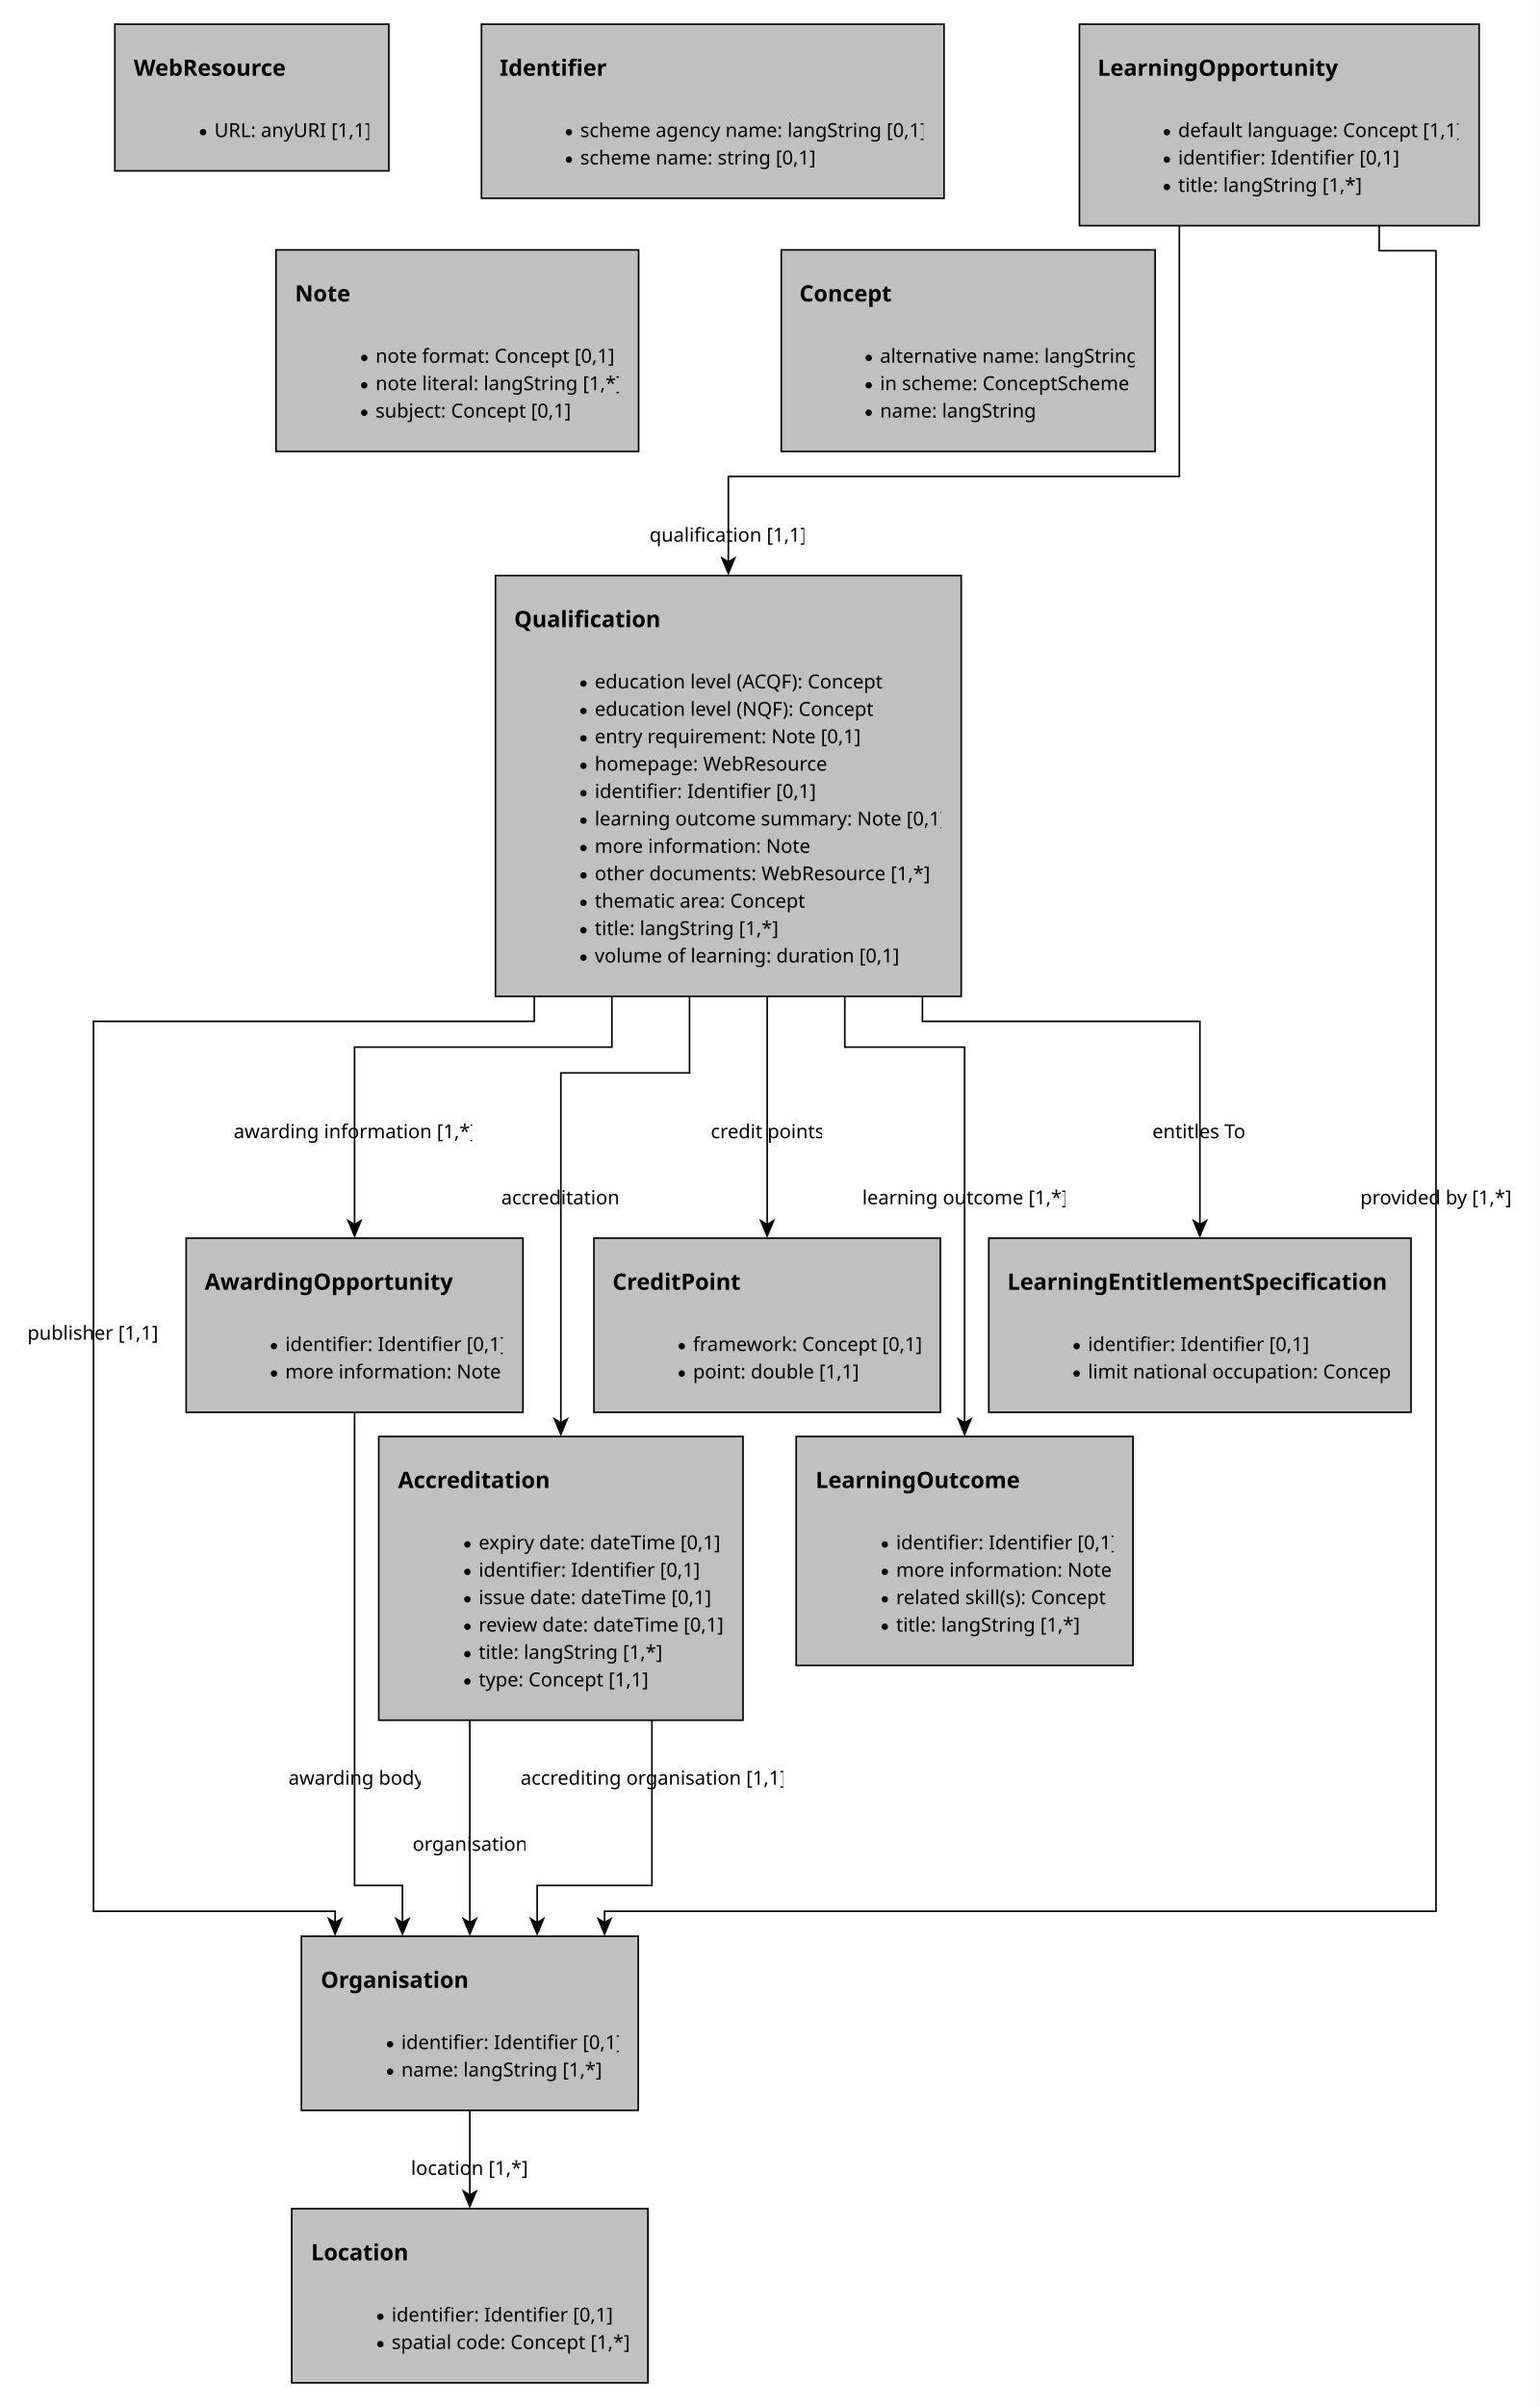
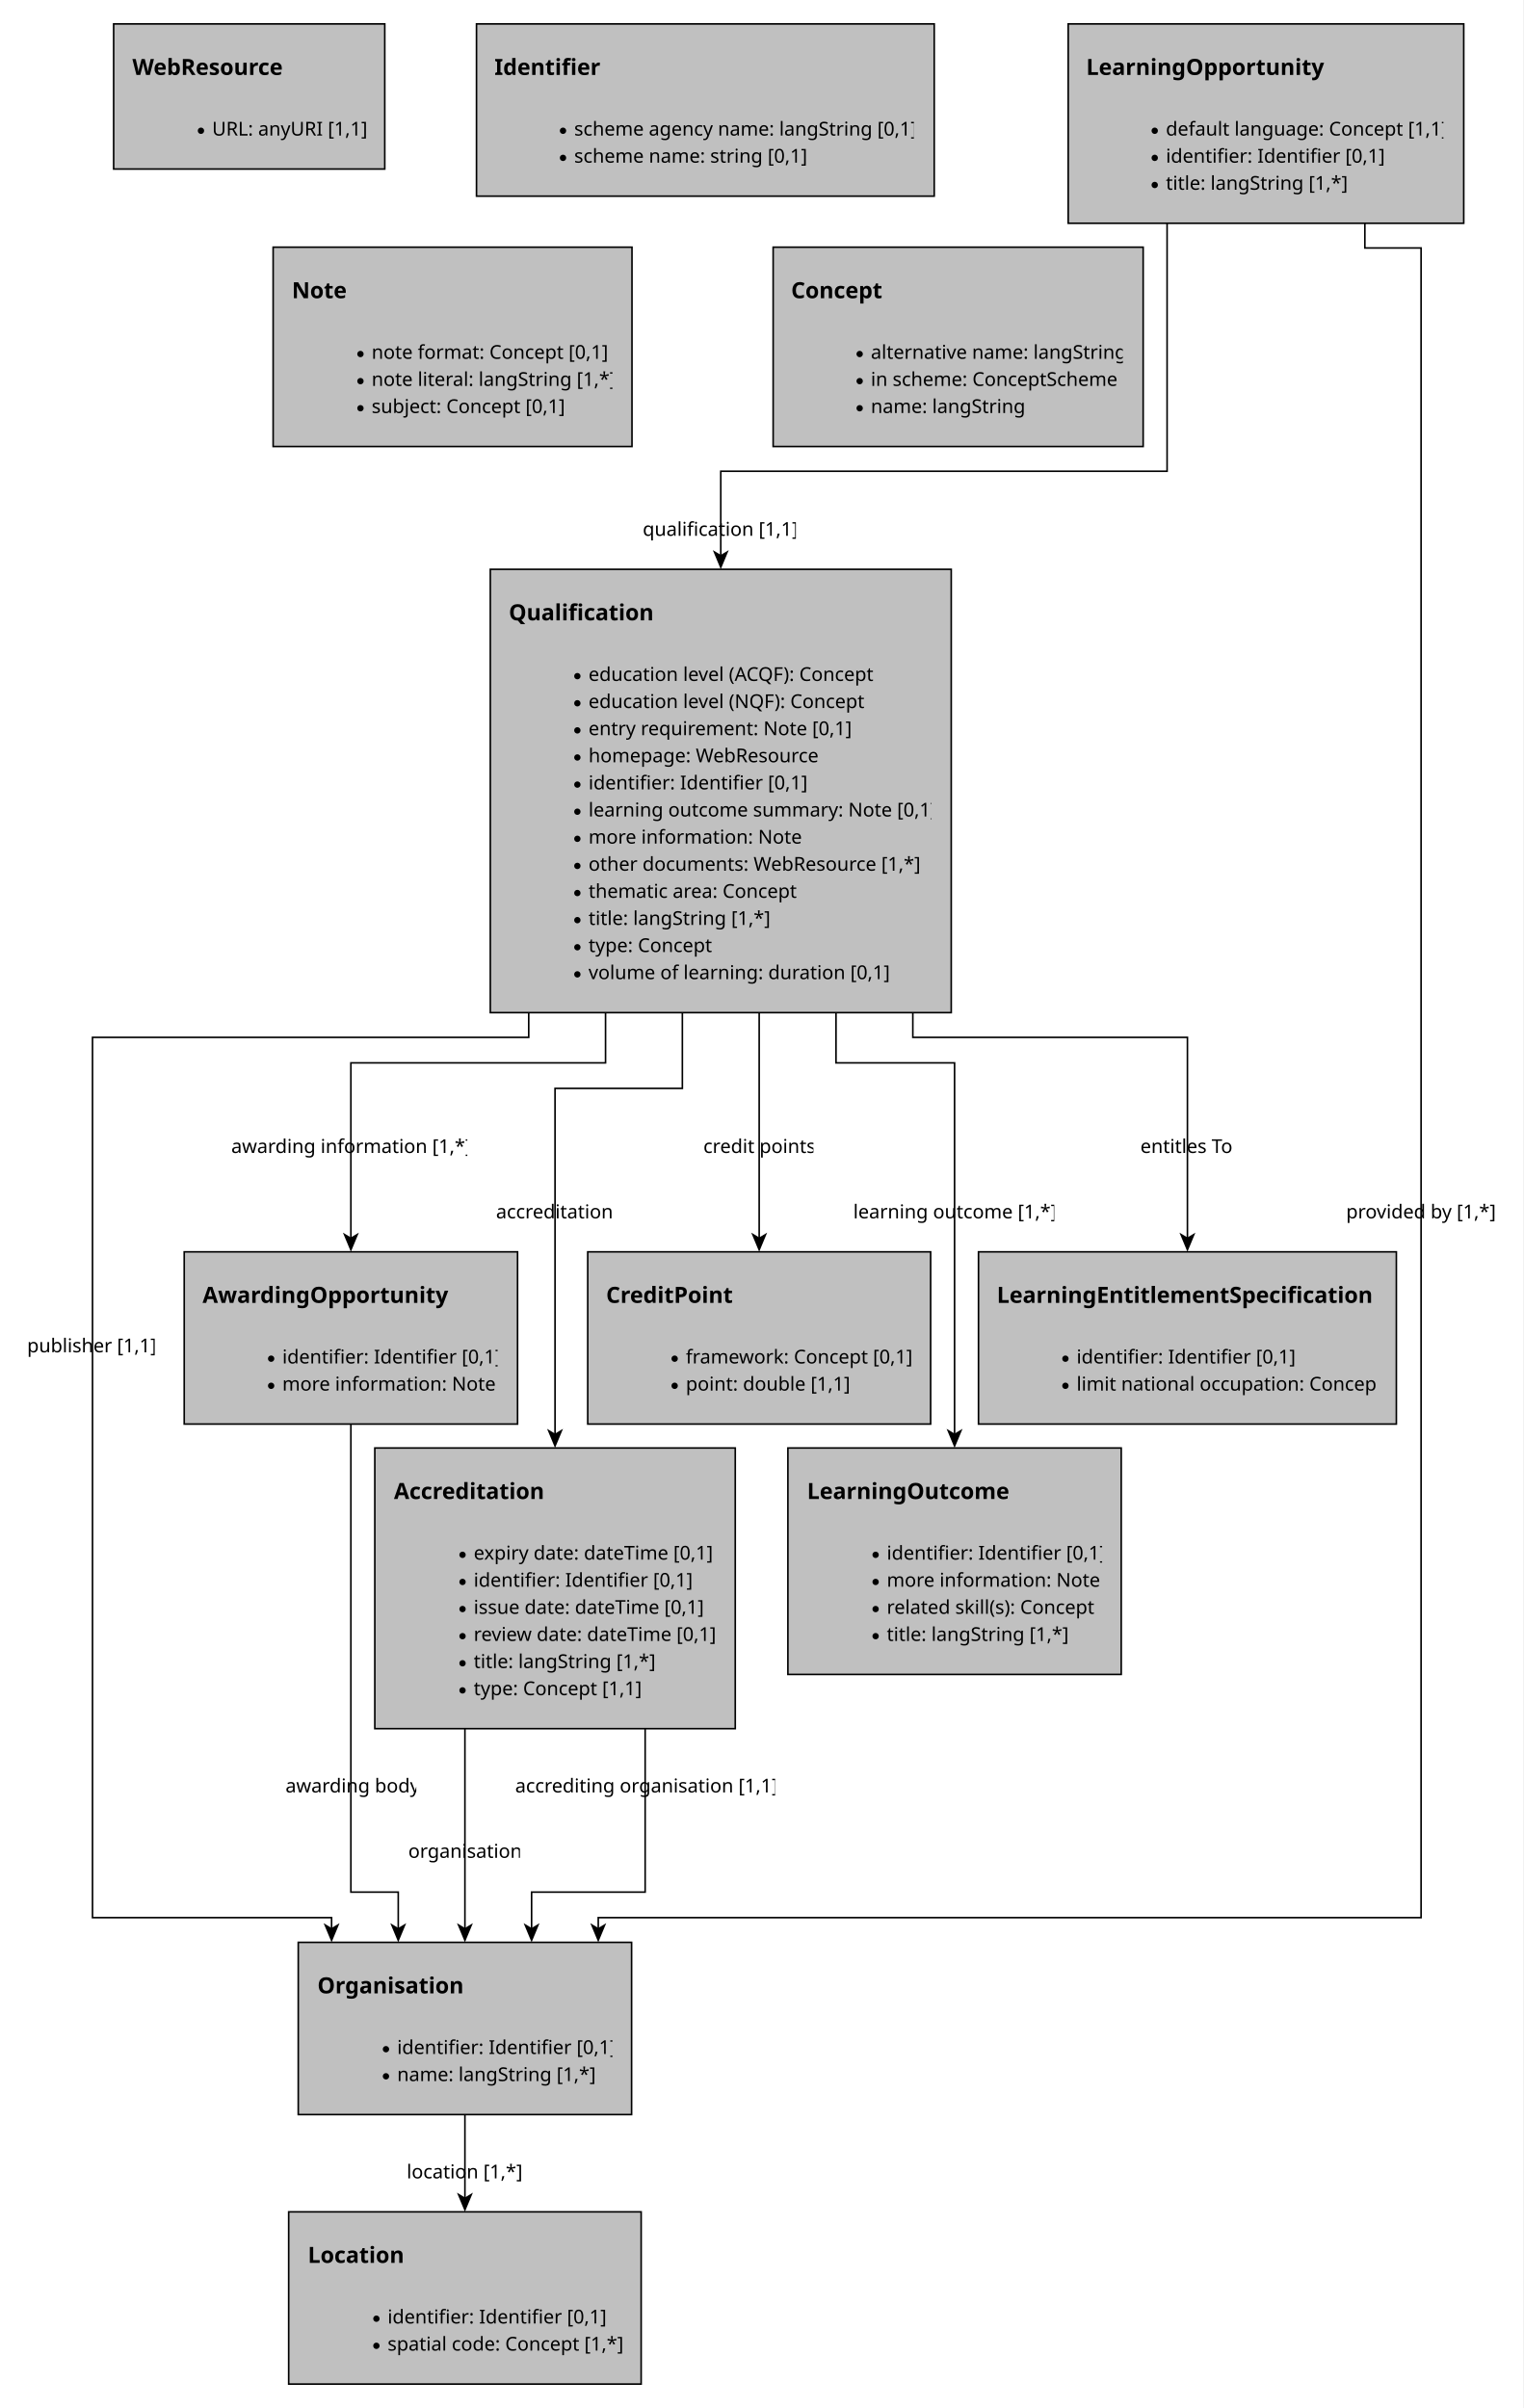
- <svg xmlns="http://www.w3.org/2000/svg" fill-opacity="1" color-rendering="auto" color-interpolation="auto" text-rendering="auto" stroke="black" stroke-linecap="square" width="955" stroke-miterlimit="10" shape-rendering="auto" stroke-opacity="1" fill="black" stroke-dasharray="none" font-weight="normal" stroke-width="1" height="1493" font-family="'Dialog'" font-style="normal" stroke-linejoin="miter" font-size="12px" stroke-dashoffset="0" image-rendering="auto">
+ <svg xmlns="http://www.w3.org/2000/svg" fill-opacity="1" color-rendering="auto" color-interpolation="auto" text-rendering="auto" stroke="black" stroke-linecap="square" width="955" stroke-miterlimit="10" shape-rendering="auto" stroke-opacity="1" fill="black" stroke-dasharray="none" font-weight="normal" stroke-width="1" height="1510" font-family="'Dialog'" font-style="normal" stroke-linejoin="miter" font-size="12px" stroke-dashoffset="0" image-rendering="auto">
  <defs id="genericDefs" />
  <g>
    <defs id="defs1">
      <clipPath clipPathUnits="userSpaceOnUse" id="clipPath1">
-         <path d="M0 0 L955 0 L955 1493 L0 1493 L0 0 Z" />
+         <path d="M0 0 L955 0 L955 1510 L0 1510 L0 0 Z" />
      </clipPath>
      <clipPath clipPathUnits="userSpaceOnUse" id="clipPath2">
-         <path d="M-16 -15 L939 -15 L939 1478 L-16 1478 L-16 -15 Z" />
+         <path d="M-16 -15 L939 -15 L939 1495 L-16 1495 L-16 -15 Z" />
      </clipPath>
      <clipPath clipPathUnits="userSpaceOnUse" id="clipPath3">
        <path d="M0 0 L0 162 L202 162 L202 0 Z" />
      </clipPath>
      <clipPath clipPathUnits="userSpaceOnUse" id="clipPath4">
        <path d="M0 0 L0 111 L208 111 L208 0 Z" />
      </clipPath>
      <clipPath clipPathUnits="userSpaceOnUse" id="clipPath5">
        <path d="M0 0 L0 94 L185 94 L185 0 Z" />
      </clipPath>
      <clipPath clipPathUnits="userSpaceOnUse" id="clipPath6">
        <path d="M0 0 L0 94 L263 94 L263 0 Z" />
      </clipPath>
      <clipPath clipPathUnits="userSpaceOnUse" id="clipPath7">
        <path d="M0 0 L0 111 L201 111 L201 0 Z" />
      </clipPath>
      <clipPath clipPathUnits="userSpaceOnUse" id="clipPath8">
        <path d="M0 0 L0 94 L191 94 L191 0 Z" />
      </clipPath>
      <clipPath clipPathUnits="userSpaceOnUse" id="clipPath9">
        <path d="M0 0 L0 94 L238 94 L238 0 Z" />
      </clipPath>
      <clipPath clipPathUnits="userSpaceOnUse" id="clipPath10">
        <path d="M0 0 L0 111 L224 111 L224 0 Z" />
      </clipPath>
      <clipPath clipPathUnits="userSpaceOnUse" id="clipPath11">
-         <path d="M0 0 L0 247 L265 247 L265 0 Z" />
+         <path d="M0 0 L0 264 L265 264 L265 0 Z" />
      </clipPath>
      <clipPath clipPathUnits="userSpaceOnUse" id="clipPath12">
        <path d="M0 0 L0 128 L185 128 L185 0 Z" />
      </clipPath>
      <clipPath clipPathUnits="userSpaceOnUse" id="clipPath13">
        <path d="M0 0 L0 94 L197 94 L197 0 Z" />
      </clipPath>
      <clipPath clipPathUnits="userSpaceOnUse" id="clipPath14">
        <path d="M0 0 L0 77 L146 77 L146 0 Z" />
      </clipPath>
      <clipPath clipPathUnits="userSpaceOnUse" id="clipPath15">
        <path d="M0 0 L0 17 L70 17 L70 0 Z" />
      </clipPath>
      <clipPath clipPathUnits="userSpaceOnUse" id="clipPath16">
        <path d="M0 0 L0 17 L163 17 L163 0 Z" />
      </clipPath>
      <clipPath clipPathUnits="userSpaceOnUse" id="clipPath17">
        <path d="M0 0 L0 17 L82 17 L82 0 Z" />
      </clipPath>
      <clipPath clipPathUnits="userSpaceOnUse" id="clipPath18">
        <path d="M0 0 L0 17 L93 17 L93 0 Z" />
      </clipPath>
      <clipPath clipPathUnits="userSpaceOnUse" id="clipPath19">
        <path d="M0 0 L0 17 L96 17 L96 0 Z" />
      </clipPath>
      <clipPath clipPathUnits="userSpaceOnUse" id="clipPath20">
        <path d="M0 0 L0 17 L80 17 L80 0 Z" />
      </clipPath>
      <clipPath clipPathUnits="userSpaceOnUse" id="clipPath21">
        <path d="M0 0 L0 17 L58 17 L58 0 Z" />
      </clipPath>
      <clipPath clipPathUnits="userSpaceOnUse" id="clipPath22">
        <path d="M0 0 L0 17 L69 17 L69 0 Z" />
      </clipPath>
      <clipPath clipPathUnits="userSpaceOnUse" id="clipPath23">
        <path d="M0 0 L0 17 L148 17 L148 0 Z" />
      </clipPath>
      <clipPath clipPathUnits="userSpaceOnUse" id="clipPath24">
        <path d="M0 0 L0 17 L73 17 L73 0 Z" />
      </clipPath>
      <clipPath clipPathUnits="userSpaceOnUse" id="clipPath25">
        <path d="M0 0 L0 17 L126 17 L126 0 Z" />
      </clipPath>
      <clipPath clipPathUnits="userSpaceOnUse" id="clipPath26">
        <path d="M0 0 L0 17 L72 17 L72 0 Z" />
      </clipPath>
    </defs>
    <g fill="white" text-rendering="geometricPrecision" shape-rendering="geometricPrecision" transform="translate(16,15)" stroke="white">
-       <rect x="-16" width="955" height="1493" y="-15" clip-path="url(#clipPath2)" stroke="none" />
-     </g>
-     <g fill="silver" text-rendering="geometricPrecision" shape-rendering="geometricPrecision" transform="matrix(1,0,0,1,16,15)" stroke="silver">
-       <rect x="219" width="226" height="176" y="876" clip-path="url(#clipPath2)" stroke="none" />
-     </g>
-     <g text-rendering="geometricPrecision" stroke-miterlimit="1.45" shape-rendering="geometricPrecision" transform="matrix(1,0,0,1,16,15)" stroke-linecap="butt">
-       <rect fill="none" x="219" width="226" height="176" y="876" clip-path="url(#clipPath2)" />
-     </g>
-     <g font-size="14px" stroke-linecap="butt" transform="matrix(1,0,0,1,16,15) translate(231,883)" text-rendering="geometricPrecision" font-family="sans-serif" shape-rendering="geometricPrecision" font-weight="bold" stroke-miterlimit="1.45">
+       <rect x="-16" width="955" height="1510" y="-15" clip-path="url(#clipPath2)" stroke="none" />
+     </g>
+     <g fill="silver" text-rendering="geometricPrecision" shape-rendering="geometricPrecision" transform="matrix(1,0,0,1,16,15)" stroke="silver">
+       <rect x="219" width="226" height="176" y="893" clip-path="url(#clipPath2)" stroke="none" />
+     </g>
+     <g text-rendering="geometricPrecision" stroke-miterlimit="1.45" shape-rendering="geometricPrecision" transform="matrix(1,0,0,1,16,15)" stroke-linecap="butt">
+       <rect fill="none" x="219" width="226" height="176" y="893" clip-path="url(#clipPath2)" />
+     </g>
+     <g font-size="14px" stroke-linecap="butt" transform="matrix(1,0,0,1,16,15) translate(231,900)" text-rendering="geometricPrecision" font-family="sans-serif" shape-rendering="geometricPrecision" font-weight="bold" stroke-miterlimit="1.45">
      <text x="0" xml:space="preserve" y="25" clip-path="url(#clipPath3)" stroke="none">Accreditation</text>
      <circle r="2" clip-path="url(#clipPath3)" cx="43" cy="60" stroke="none" />
      <text x="50" font-size="12px" y="63" clip-path="url(#clipPath3)" stroke="none" font-weight="normal" xml:space="preserve">expiry date: dateTime [0,1]</text>
      <circle r="2" clip-path="url(#clipPath3)" cx="43" cy="77" stroke="none" />
      <text x="50" font-size="12px" y="80" clip-path="url(#clipPath3)" stroke="none" font-weight="normal" xml:space="preserve">identifier: Identifier [0,1]</text>
      <circle r="2" clip-path="url(#clipPath3)" cx="43" cy="94" stroke="none" />
      <text x="50" font-size="12px" y="97" clip-path="url(#clipPath3)" stroke="none" font-weight="normal" xml:space="preserve">issue date: dateTime [0,1]</text>
      <circle r="2" clip-path="url(#clipPath3)" cx="43" cy="111" stroke="none" />
      <text x="50" font-size="12px" y="114" clip-path="url(#clipPath3)" stroke="none" font-weight="normal" xml:space="preserve">review date: dateTime [0,1]</text>
      <circle r="2" clip-path="url(#clipPath3)" cx="43" cy="128" stroke="none" />
      <text x="50" font-size="12px" y="131" clip-path="url(#clipPath3)" stroke="none" font-weight="normal" xml:space="preserve">title: langString [1,*]</text>
      <circle r="2" clip-path="url(#clipPath3)" cx="43" cy="145" stroke="none" />
      <text x="50" font-size="12px" y="148" clip-path="url(#clipPath3)" stroke="none" font-weight="normal" xml:space="preserve">type: Concept [1,1]</text>
    </g>
    <g fill="silver" text-rendering="geometricPrecision" shape-rendering="geometricPrecision" transform="matrix(1,0,0,1,16,15)" stroke="silver">
      <rect x="468.75" width="232" height="125" y="140" clip-path="url(#clipPath2)" stroke="none" />
    </g>
    <g text-rendering="geometricPrecision" stroke-miterlimit="1.45" shape-rendering="geometricPrecision" transform="matrix(1,0,0,1,16,15)" stroke-linecap="butt">
      <rect fill="none" x="468.75" width="232" height="125" y="140" clip-path="url(#clipPath2)" />
    </g>
    <g font-size="14px" stroke-linecap="butt" transform="matrix(1,0,0,1,16,15) translate(480,147)" text-rendering="geometricPrecision" font-family="sans-serif" shape-rendering="geometricPrecision" font-weight="bold" stroke-miterlimit="1.45">
      <text x="0" xml:space="preserve" y="25" clip-path="url(#clipPath4)" stroke="none">Concept</text>
      <circle r="2" clip-path="url(#clipPath4)" cx="43" cy="60" stroke="none" />
      <text x="50" font-size="12px" y="63" clip-path="url(#clipPath4)" stroke="none" font-weight="normal" xml:space="preserve">alternative name: langString</text>
      <circle r="2" clip-path="url(#clipPath4)" cx="43" cy="77" stroke="none" />
      <text x="50" font-size="12px" y="80" clip-path="url(#clipPath4)" stroke="none" font-weight="normal" xml:space="preserve">in scheme: ConceptScheme</text>
      <circle r="2" clip-path="url(#clipPath4)" cx="43" cy="94" stroke="none" />
      <text x="50" font-size="12px" y="97" clip-path="url(#clipPath4)" stroke="none" font-weight="normal" xml:space="preserve">name: langString</text>
    </g>
    <g fill="silver" text-rendering="geometricPrecision" shape-rendering="geometricPrecision" transform="matrix(1,0,0,1,16,15)" stroke="silver">
-       <rect x="171" width="209" height="108" y="1186" clip-path="url(#clipPath2)" stroke="none" />
-     </g>
-     <g text-rendering="geometricPrecision" stroke-miterlimit="1.45" shape-rendering="geometricPrecision" transform="matrix(1,0,0,1,16,15)" stroke-linecap="butt">
-       <rect fill="none" x="171" width="209" height="108" y="1186" clip-path="url(#clipPath2)" />
-     </g>
-     <g font-size="14px" stroke-linecap="butt" transform="matrix(1,0,0,1,16,15) translate(183,1193)" text-rendering="geometricPrecision" font-family="sans-serif" shape-rendering="geometricPrecision" font-weight="bold" stroke-miterlimit="1.45">
+       <rect x="171" width="209" height="108" y="1203" clip-path="url(#clipPath2)" stroke="none" />
+     </g>
+     <g text-rendering="geometricPrecision" stroke-miterlimit="1.45" shape-rendering="geometricPrecision" transform="matrix(1,0,0,1,16,15)" stroke-linecap="butt">
+       <rect fill="none" x="171" width="209" height="108" y="1203" clip-path="url(#clipPath2)" />
+     </g>
+     <g font-size="14px" stroke-linecap="butt" transform="matrix(1,0,0,1,16,15) translate(183,1210)" text-rendering="geometricPrecision" font-family="sans-serif" shape-rendering="geometricPrecision" font-weight="bold" stroke-miterlimit="1.45">
      <text x="0" xml:space="preserve" y="25" clip-path="url(#clipPath5)" stroke="none">Organisation</text>
      <circle r="2" clip-path="url(#clipPath5)" cx="43" cy="60" stroke="none" />
      <text x="50" font-size="12px" y="63" clip-path="url(#clipPath5)" stroke="none" font-weight="normal" xml:space="preserve">identifier: Identifier [0,1]</text>
      <circle r="2" clip-path="url(#clipPath5)" cx="43" cy="77" stroke="none" />
      <text x="50" font-size="12px" y="80" clip-path="url(#clipPath5)" stroke="none" font-weight="normal" xml:space="preserve">name: langString [1,*]</text>
    </g>
    <g fill="silver" text-rendering="geometricPrecision" shape-rendering="geometricPrecision" transform="matrix(1,0,0,1,16,15)" stroke="silver">
      <rect x="282.75" width="287" height="108" y="0" clip-path="url(#clipPath2)" stroke="none" />
    </g>
    <g text-rendering="geometricPrecision" stroke-miterlimit="1.45" shape-rendering="geometricPrecision" transform="matrix(1,0,0,1,16,15)" stroke-linecap="butt">
      <rect fill="none" x="282.75" width="287" height="108" y="0" clip-path="url(#clipPath2)" />
    </g>
    <g font-size="14px" stroke-linecap="butt" transform="matrix(1,0,0,1,16,15) translate(294,7)" text-rendering="geometricPrecision" font-family="sans-serif" shape-rendering="geometricPrecision" font-weight="bold" stroke-miterlimit="1.45">
      <text x="0" xml:space="preserve" y="25" clip-path="url(#clipPath6)" stroke="none">Identifier</text>
      <circle r="2" clip-path="url(#clipPath6)" cx="43" cy="60" stroke="none" />
      <text x="50" font-size="12px" y="63" clip-path="url(#clipPath6)" stroke="none" font-weight="normal" xml:space="preserve">scheme agency name: langString [0,1]</text>
      <circle r="2" clip-path="url(#clipPath6)" cx="43" cy="77" stroke="none" />
      <text x="50" font-size="12px" y="80" clip-path="url(#clipPath6)" stroke="none" font-weight="normal" xml:space="preserve">scheme name: string [0,1]</text>
    </g>
    <g fill="silver" text-rendering="geometricPrecision" shape-rendering="geometricPrecision" transform="matrix(1,0,0,1,16,15)" stroke="silver">
-       <rect x="99.5" width="209" height="108" y="753" clip-path="url(#clipPath2)" stroke="none" />
-     </g>
-     <g text-rendering="geometricPrecision" stroke-miterlimit="1.45" shape-rendering="geometricPrecision" transform="matrix(1,0,0,1,16,15)" stroke-linecap="butt">
-       <rect fill="none" x="99.5" width="209" height="108" y="753" clip-path="url(#clipPath2)" />
-     </g>
-     <g font-size="14px" stroke-linecap="butt" transform="matrix(1,0,0,1,16,15) translate(111,760)" text-rendering="geometricPrecision" font-family="sans-serif" shape-rendering="geometricPrecision" font-weight="bold" stroke-miterlimit="1.45">
+       <rect x="99.5" width="209" height="108" y="770" clip-path="url(#clipPath2)" stroke="none" />
+     </g>
+     <g text-rendering="geometricPrecision" stroke-miterlimit="1.45" shape-rendering="geometricPrecision" transform="matrix(1,0,0,1,16,15)" stroke-linecap="butt">
+       <rect fill="none" x="99.5" width="209" height="108" y="770" clip-path="url(#clipPath2)" />
+     </g>
+     <g font-size="14px" stroke-linecap="butt" transform="matrix(1,0,0,1,16,15) translate(111,777)" text-rendering="geometricPrecision" font-family="sans-serif" shape-rendering="geometricPrecision" font-weight="bold" stroke-miterlimit="1.45">
      <text x="0" xml:space="preserve" y="25" clip-path="url(#clipPath5)" stroke="none">AwardingOpportunity</text>
      <circle r="2" clip-path="url(#clipPath5)" cx="43" cy="60" stroke="none" />
      <text x="50" font-size="12px" y="63" clip-path="url(#clipPath5)" stroke="none" font-weight="normal" xml:space="preserve">identifier: Identifier [0,1]</text>
      <circle r="2" clip-path="url(#clipPath5)" cx="43" cy="77" stroke="none" />
      <text x="50" font-size="12px" y="80" clip-path="url(#clipPath5)" stroke="none" font-weight="normal" xml:space="preserve">more information: Note</text>
    </g>
    <g fill="silver" text-rendering="geometricPrecision" shape-rendering="geometricPrecision" transform="matrix(1,0,0,1,16,15)" stroke="silver">
      <rect x="155.25" width="225" height="125" y="140" clip-path="url(#clipPath2)" stroke="none" />
    </g>
    <g text-rendering="geometricPrecision" stroke-miterlimit="1.45" shape-rendering="geometricPrecision" transform="matrix(1,0,0,1,16,15)" stroke-linecap="butt">
      <rect fill="none" x="155.25" width="225" height="125" y="140" clip-path="url(#clipPath2)" />
    </g>
    <g font-size="14px" stroke-linecap="butt" transform="matrix(1,0,0,1,16,15) translate(167,147)" text-rendering="geometricPrecision" font-family="sans-serif" shape-rendering="geometricPrecision" font-weight="bold" stroke-miterlimit="1.45">
      <text x="0" xml:space="preserve" y="25" clip-path="url(#clipPath7)" stroke="none">Note</text>
      <circle r="2" clip-path="url(#clipPath7)" cx="43" cy="60" stroke="none" />
      <text x="50" font-size="12px" y="63" clip-path="url(#clipPath7)" stroke="none" font-weight="normal" xml:space="preserve">note format: Concept [0,1]</text>
      <circle r="2" clip-path="url(#clipPath7)" cx="43" cy="77" stroke="none" />
      <text x="50" font-size="12px" y="80" clip-path="url(#clipPath7)" stroke="none" font-weight="normal" xml:space="preserve">note literal: langString [1,*]</text>
      <circle r="2" clip-path="url(#clipPath7)" cx="43" cy="94" stroke="none" />
      <text x="50" font-size="12px" y="97" clip-path="url(#clipPath7)" stroke="none" font-weight="normal" xml:space="preserve">subject: Concept [0,1]</text>
    </g>
    <g fill="silver" text-rendering="geometricPrecision" shape-rendering="geometricPrecision" transform="matrix(1,0,0,1,16,15)" stroke="silver">
-       <rect x="352.5" width="215" height="108" y="753" clip-path="url(#clipPath2)" stroke="none" />
-     </g>
-     <g text-rendering="geometricPrecision" stroke-miterlimit="1.45" shape-rendering="geometricPrecision" transform="matrix(1,0,0,1,16,15)" stroke-linecap="butt">
-       <rect fill="none" x="352.5" width="215" height="108" y="753" clip-path="url(#clipPath2)" />
-     </g>
-     <g font-size="14px" stroke-linecap="butt" transform="matrix(1,0,0,1,16,15) translate(364,760)" text-rendering="geometricPrecision" font-family="sans-serif" shape-rendering="geometricPrecision" font-weight="bold" stroke-miterlimit="1.45">
+       <rect x="352.5" width="215" height="108" y="770" clip-path="url(#clipPath2)" stroke="none" />
+     </g>
+     <g text-rendering="geometricPrecision" stroke-miterlimit="1.45" shape-rendering="geometricPrecision" transform="matrix(1,0,0,1,16,15)" stroke-linecap="butt">
+       <rect fill="none" x="352.5" width="215" height="108" y="770" clip-path="url(#clipPath2)" />
+     </g>
+     <g font-size="14px" stroke-linecap="butt" transform="matrix(1,0,0,1,16,15) translate(364,777)" text-rendering="geometricPrecision" font-family="sans-serif" shape-rendering="geometricPrecision" font-weight="bold" stroke-miterlimit="1.45">
      <text x="0" xml:space="preserve" y="25" clip-path="url(#clipPath8)" stroke="none">CreditPoint</text>
      <circle r="2" clip-path="url(#clipPath8)" cx="43" cy="60" stroke="none" />
      <text x="50" font-size="12px" y="63" clip-path="url(#clipPath8)" stroke="none" font-weight="normal" xml:space="preserve">framework: Concept [0,1]</text>
      <circle r="2" clip-path="url(#clipPath8)" cx="43" cy="77" stroke="none" />
      <text x="50" font-size="12px" y="80" clip-path="url(#clipPath8)" stroke="none" font-weight="normal" xml:space="preserve">point: double [1,1]</text>
    </g>
    <g fill="silver" text-rendering="geometricPrecision" shape-rendering="geometricPrecision" transform="matrix(1,0,0,1,16,15)" stroke="silver">
-       <rect x="597.5" width="262" height="108" y="753" clip-path="url(#clipPath2)" stroke="none" />
-     </g>
-     <g text-rendering="geometricPrecision" stroke-miterlimit="1.45" shape-rendering="geometricPrecision" transform="matrix(1,0,0,1,16,15)" stroke-linecap="butt">
-       <rect fill="none" x="597.5" width="262" height="108" y="753" clip-path="url(#clipPath2)" />
-     </g>
-     <g font-size="14px" stroke-linecap="butt" transform="matrix(1,0,0,1,16,15) translate(609,760)" text-rendering="geometricPrecision" font-family="sans-serif" shape-rendering="geometricPrecision" font-weight="bold" stroke-miterlimit="1.45">
+       <rect x="597.5" width="262" height="108" y="770" clip-path="url(#clipPath2)" stroke="none" />
+     </g>
+     <g text-rendering="geometricPrecision" stroke-miterlimit="1.45" shape-rendering="geometricPrecision" transform="matrix(1,0,0,1,16,15)" stroke-linecap="butt">
+       <rect fill="none" x="597.5" width="262" height="108" y="770" clip-path="url(#clipPath2)" />
+     </g>
+     <g font-size="14px" stroke-linecap="butt" transform="matrix(1,0,0,1,16,15) translate(609,777)" text-rendering="geometricPrecision" font-family="sans-serif" shape-rendering="geometricPrecision" font-weight="bold" stroke-miterlimit="1.45">
      <text x="0" xml:space="preserve" y="25" clip-path="url(#clipPath9)" stroke="none">LearningEntitlementSpecification</text>
      <circle r="2" clip-path="url(#clipPath9)" cx="43" cy="60" stroke="none" />
      <text x="50" font-size="12px" y="63" clip-path="url(#clipPath9)" stroke="none" font-weight="normal" xml:space="preserve">identifier: Identifier [0,1]</text>
      <circle r="2" clip-path="url(#clipPath9)" cx="43" cy="77" stroke="none" />
      <text x="50" font-size="12px" y="80" clip-path="url(#clipPath9)" stroke="none" font-weight="normal" xml:space="preserve">limit national occupation: Concept</text>
    </g>
    <g fill="silver" text-rendering="geometricPrecision" shape-rendering="geometricPrecision" transform="matrix(1,0,0,1,16,15)" stroke="silver">
      <rect x="653.75" width="248" height="125" y="0" clip-path="url(#clipPath2)" stroke="none" />
    </g>
    <g text-rendering="geometricPrecision" stroke-miterlimit="1.45" shape-rendering="geometricPrecision" transform="matrix(1,0,0,1,16,15)" stroke-linecap="butt">
      <rect fill="none" x="653.75" width="248" height="125" y="0" clip-path="url(#clipPath2)" />
    </g>
    <g font-size="14px" stroke-linecap="butt" transform="matrix(1,0,0,1,16,15) translate(665,7)" text-rendering="geometricPrecision" font-family="sans-serif" shape-rendering="geometricPrecision" font-weight="bold" stroke-miterlimit="1.45">
      <text x="0" xml:space="preserve" y="25" clip-path="url(#clipPath10)" stroke="none">LearningOpportunity</text>
      <circle r="2" clip-path="url(#clipPath10)" cx="43" cy="60" stroke="none" />
      <text x="50" font-size="12px" y="63" clip-path="url(#clipPath10)" stroke="none" font-weight="normal" xml:space="preserve">default language: Concept [1,1]</text>
      <circle r="2" clip-path="url(#clipPath10)" cx="43" cy="77" stroke="none" />
      <text x="50" font-size="12px" y="80" clip-path="url(#clipPath10)" stroke="none" font-weight="normal" xml:space="preserve">identifier: Identifier [0,1]</text>
      <circle r="2" clip-path="url(#clipPath10)" cx="43" cy="94" stroke="none" />
      <text x="50" font-size="12px" y="97" clip-path="url(#clipPath10)" stroke="none" font-weight="normal" xml:space="preserve">title: langString [1,*]</text>
    </g>
    <g fill="silver" text-rendering="geometricPrecision" shape-rendering="geometricPrecision" transform="matrix(1,0,0,1,16,15)" stroke="silver">
-       <rect x="291.417" width="289" height="261" y="342" clip-path="url(#clipPath2)" stroke="none" />
-     </g>
-     <g text-rendering="geometricPrecision" stroke-miterlimit="1.45" shape-rendering="geometricPrecision" transform="matrix(1,0,0,1,16,15)" stroke-linecap="butt">
-       <rect fill="none" x="291.417" width="289" height="261" y="342" clip-path="url(#clipPath2)" />
+       <rect x="291.417" width="289" height="278" y="342" clip-path="url(#clipPath2)" stroke="none" />
+     </g>
+     <g text-rendering="geometricPrecision" stroke-miterlimit="1.45" shape-rendering="geometricPrecision" transform="matrix(1,0,0,1,16,15)" stroke-linecap="butt">
+       <rect fill="none" x="291.417" width="289" height="278" y="342" clip-path="url(#clipPath2)" />
    </g>
    <g font-size="14px" stroke-linecap="butt" transform="matrix(1,0,0,1,16,15) translate(303,349)" text-rendering="geometricPrecision" font-family="sans-serif" shape-rendering="geometricPrecision" font-weight="bold" stroke-miterlimit="1.45">
      <text x="0" xml:space="preserve" y="25" clip-path="url(#clipPath11)" stroke="none">Qualification</text>
      <circle r="2" clip-path="url(#clipPath11)" cx="43" cy="60" stroke="none" />
      <text x="50" font-size="12px" y="63" clip-path="url(#clipPath11)" stroke="none" font-weight="normal" xml:space="preserve">education level (ACQF): Concept</text>
      <circle r="2" clip-path="url(#clipPath11)" cx="43" cy="77" stroke="none" />
      <text x="50" font-size="12px" y="80" clip-path="url(#clipPath11)" stroke="none" font-weight="normal" xml:space="preserve">education level (NQF): Concept</text>
      <circle r="2" clip-path="url(#clipPath11)" cx="43" cy="94" stroke="none" />
      <text x="50" font-size="12px" y="97" clip-path="url(#clipPath11)" stroke="none" font-weight="normal" xml:space="preserve">entry requirement: Note [0,1]</text>
      <circle r="2" clip-path="url(#clipPath11)" cx="43" cy="111" stroke="none" />
      <text x="50" font-size="12px" y="114" clip-path="url(#clipPath11)" stroke="none" font-weight="normal" xml:space="preserve">homepage: WebResource</text>
      <circle r="2" clip-path="url(#clipPath11)" cx="43" cy="128" stroke="none" />
      <text x="50" font-size="12px" y="131" clip-path="url(#clipPath11)" stroke="none" font-weight="normal" xml:space="preserve">identifier: Identifier [0,1]</text>
      <circle r="2" clip-path="url(#clipPath11)" cx="43" cy="145" stroke="none" />
      <text x="50" font-size="12px" y="148" clip-path="url(#clipPath11)" stroke="none" font-weight="normal" xml:space="preserve">learning outcome summary: Note [0,1]</text>
      <circle r="2" clip-path="url(#clipPath11)" cx="43" cy="162" stroke="none" />
      <text x="50" font-size="12px" y="165" clip-path="url(#clipPath11)" stroke="none" font-weight="normal" xml:space="preserve">more information: Note</text>
      <circle r="2" clip-path="url(#clipPath11)" cx="43" cy="179" stroke="none" />
      <text x="50" font-size="12px" y="182" clip-path="url(#clipPath11)" stroke="none" font-weight="normal" xml:space="preserve">other documents: WebResource [1,*]</text>
      <circle r="2" clip-path="url(#clipPath11)" cx="43" cy="196" stroke="none" />
      <text x="50" font-size="12px" y="199" clip-path="url(#clipPath11)" stroke="none" font-weight="normal" xml:space="preserve">thematic area: Concept</text>
      <circle r="2" clip-path="url(#clipPath11)" cx="43" cy="213" stroke="none" />
      <text x="50" font-size="12px" y="216" clip-path="url(#clipPath11)" stroke="none" font-weight="normal" xml:space="preserve">title: langString [1,*]</text>
      <circle r="2" clip-path="url(#clipPath11)" cx="43" cy="230" stroke="none" />
-       <text x="50" font-size="12px" y="233" clip-path="url(#clipPath11)" stroke="none" font-weight="normal" xml:space="preserve">volume of learning: duration [0,1]</text>
-     </g>
-     <g fill="silver" text-rendering="geometricPrecision" shape-rendering="geometricPrecision" transform="matrix(1,0,0,1,16,15)" stroke="silver">
-       <rect x="478" width="209" height="142" y="876" clip-path="url(#clipPath2)" stroke="none" />
-     </g>
-     <g text-rendering="geometricPrecision" stroke-miterlimit="1.45" shape-rendering="geometricPrecision" transform="matrix(1,0,0,1,16,15)" stroke-linecap="butt">
-       <rect fill="none" x="478" width="209" height="142" y="876" clip-path="url(#clipPath2)" />
-     </g>
-     <g font-size="14px" stroke-linecap="butt" transform="matrix(1,0,0,1,16,15) translate(490,883)" text-rendering="geometricPrecision" font-family="sans-serif" shape-rendering="geometricPrecision" font-weight="bold" stroke-miterlimit="1.45">
+       <text x="50" font-size="12px" y="233" clip-path="url(#clipPath11)" stroke="none" font-weight="normal" xml:space="preserve">type: Concept</text>
+       <circle r="2" clip-path="url(#clipPath11)" cx="43" cy="247" stroke="none" />
+       <text x="50" font-size="12px" y="250" clip-path="url(#clipPath11)" stroke="none" font-weight="normal" xml:space="preserve">volume of learning: duration [0,1]</text>
+     </g>
+     <g fill="silver" text-rendering="geometricPrecision" shape-rendering="geometricPrecision" transform="matrix(1,0,0,1,16,15)" stroke="silver">
+       <rect x="478" width="209" height="142" y="893" clip-path="url(#clipPath2)" stroke="none" />
+     </g>
+     <g text-rendering="geometricPrecision" stroke-miterlimit="1.45" shape-rendering="geometricPrecision" transform="matrix(1,0,0,1,16,15)" stroke-linecap="butt">
+       <rect fill="none" x="478" width="209" height="142" y="893" clip-path="url(#clipPath2)" />
+     </g>
+     <g font-size="14px" stroke-linecap="butt" transform="matrix(1,0,0,1,16,15) translate(490,900)" text-rendering="geometricPrecision" font-family="sans-serif" shape-rendering="geometricPrecision" font-weight="bold" stroke-miterlimit="1.45">
      <text x="0" xml:space="preserve" y="25" clip-path="url(#clipPath12)" stroke="none">LearningOutcome</text>
      <circle r="2" clip-path="url(#clipPath12)" cx="43" cy="60" stroke="none" />
      <text x="50" font-size="12px" y="63" clip-path="url(#clipPath12)" stroke="none" font-weight="normal" xml:space="preserve">identifier: Identifier [0,1]</text>
      <circle r="2" clip-path="url(#clipPath12)" cx="43" cy="77" stroke="none" />
      <text x="50" font-size="12px" y="80" clip-path="url(#clipPath12)" stroke="none" font-weight="normal" xml:space="preserve">more information: Note</text>
      <circle r="2" clip-path="url(#clipPath12)" cx="43" cy="94" stroke="none" />
      <text x="50" font-size="12px" y="97" clip-path="url(#clipPath12)" stroke="none" font-weight="normal" xml:space="preserve">related skill(s): Concept</text>
      <circle r="2" clip-path="url(#clipPath12)" cx="43" cy="111" stroke="none" />
      <text x="50" font-size="12px" y="114" clip-path="url(#clipPath12)" stroke="none" font-weight="normal" xml:space="preserve">title: langString [1,*]</text>
    </g>
    <g fill="silver" text-rendering="geometricPrecision" shape-rendering="geometricPrecision" transform="matrix(1,0,0,1,16,15)" stroke="silver">
-       <rect x="165" width="221" height="108" y="1355" clip-path="url(#clipPath2)" stroke="none" />
-     </g>
-     <g text-rendering="geometricPrecision" stroke-miterlimit="1.45" shape-rendering="geometricPrecision" transform="matrix(1,0,0,1,16,15)" stroke-linecap="butt">
-       <rect fill="none" x="165" width="221" height="108" y="1355" clip-path="url(#clipPath2)" />
-     </g>
-     <g font-size="14px" stroke-linecap="butt" transform="matrix(1,0,0,1,16,15) translate(177,1362)" text-rendering="geometricPrecision" font-family="sans-serif" shape-rendering="geometricPrecision" font-weight="bold" stroke-miterlimit="1.45">
+       <rect x="165" width="221" height="108" y="1372" clip-path="url(#clipPath2)" stroke="none" />
+     </g>
+     <g text-rendering="geometricPrecision" stroke-miterlimit="1.45" shape-rendering="geometricPrecision" transform="matrix(1,0,0,1,16,15)" stroke-linecap="butt">
+       <rect fill="none" x="165" width="221" height="108" y="1372" clip-path="url(#clipPath2)" />
+     </g>
+     <g font-size="14px" stroke-linecap="butt" transform="matrix(1,0,0,1,16,15) translate(177,1379)" text-rendering="geometricPrecision" font-family="sans-serif" shape-rendering="geometricPrecision" font-weight="bold" stroke-miterlimit="1.45">
      <text x="0" xml:space="preserve" y="25" clip-path="url(#clipPath13)" stroke="none">Location</text>
      <circle r="2" clip-path="url(#clipPath13)" cx="43" cy="60" stroke="none" />
      <text x="50" font-size="12px" y="63" clip-path="url(#clipPath13)" stroke="none" font-weight="normal" xml:space="preserve">identifier: Identifier [0,1]</text>
      <circle r="2" clip-path="url(#clipPath13)" cx="43" cy="77" stroke="none" />
      <text x="50" font-size="12px" y="80" clip-path="url(#clipPath13)" stroke="none" font-weight="normal" xml:space="preserve">spatial code: Concept [1,*]</text>
    </g>
    <g fill="silver" text-rendering="geometricPrecision" shape-rendering="geometricPrecision" transform="matrix(1,0,0,1,16,15)" stroke="silver">
      <rect x="55.25" width="170" height="91" y="0" clip-path="url(#clipPath2)" stroke="none" />
    </g>
    <g text-rendering="geometricPrecision" stroke-miterlimit="1.45" shape-rendering="geometricPrecision" transform="matrix(1,0,0,1,16,15)" stroke-linecap="butt">
      <rect fill="none" x="55.25" width="170" height="91" y="0" clip-path="url(#clipPath2)" />
    </g>
    <g font-size="14px" stroke-linecap="butt" transform="matrix(1,0,0,1,16,15) translate(67,7)" text-rendering="geometricPrecision" font-family="sans-serif" shape-rendering="geometricPrecision" font-weight="bold" stroke-miterlimit="1.45">
      <text x="0" xml:space="preserve" y="25" clip-path="url(#clipPath14)" stroke="none">WebResource</text>
      <circle r="2" clip-path="url(#clipPath14)" cx="43" cy="60" stroke="none" />
      <text x="50" font-size="12px" y="63" clip-path="url(#clipPath14)" stroke="none" font-weight="normal" xml:space="preserve">URL: anyURI [1,1]</text>
    </g>
    <g text-rendering="geometricPrecision" stroke-miterlimit="1.45" shape-rendering="geometricPrecision" transform="matrix(1,0,0,1,16,15)" stroke-linecap="butt">
-       <path fill="none" d="M275.5 1052 L275.5 1177.967" clip-path="url(#clipPath2)" />
-       <path d="M275.5 1185.967 L280.5 1173.967 L275.5 1176.967 L270.5 1173.967 Z" clip-path="url(#clipPath2)" stroke="none" />
-     </g>
-     <g text-rendering="geometricPrecision" stroke-miterlimit="1.45" shape-rendering="geometricPrecision" font-family="sans-serif" transform="matrix(1,0,0,1,16,15) translate(240,1120)" stroke-linecap="butt">
+       <path fill="none" d="M275.5 1069 L275.5 1194.967" clip-path="url(#clipPath2)" />
+       <path d="M275.5 1202.967 L280.5 1190.967 L275.5 1193.967 L270.5 1190.967 Z" clip-path="url(#clipPath2)" stroke="none" />
+     </g>
+     <g text-rendering="geometricPrecision" stroke-miterlimit="1.45" shape-rendering="geometricPrecision" font-family="sans-serif" transform="matrix(1,0,0,1,16,15) translate(240,1137)" stroke-linecap="butt">
      <text x="0" xml:space="preserve" y="13" clip-path="url(#clipPath15)" stroke="none">organisation</text>
    </g>
    <g text-rendering="geometricPrecision" stroke-miterlimit="1.45" shape-rendering="geometricPrecision" transform="matrix(1,0,0,1,16,15)" stroke-linecap="butt">
-       <path fill="none" d="M388.5 1052 L388.5 1154.5 L317.3 1154.5 L317.3 1177.969" clip-path="url(#clipPath2)" />
-       <path d="M317.3 1185.969 L322.3 1173.969 L317.3 1176.969 L312.3 1173.969 Z" clip-path="url(#clipPath2)" stroke="none" />
-     </g>
-     <g text-rendering="geometricPrecision" stroke-miterlimit="1.45" shape-rendering="geometricPrecision" font-family="sans-serif" transform="matrix(1,0,0,1,16,15) translate(307,1079)" stroke-linecap="butt">
+       <path fill="none" d="M388.5 1069 L388.5 1171.5 L317.3 1171.5 L317.3 1194.969" clip-path="url(#clipPath2)" />
+       <path d="M317.3 1202.969 L322.3 1190.969 L317.3 1193.969 L312.3 1190.969 Z" clip-path="url(#clipPath2)" stroke="none" />
+     </g>
+     <g text-rendering="geometricPrecision" stroke-miterlimit="1.45" shape-rendering="geometricPrecision" font-family="sans-serif" transform="matrix(1,0,0,1,16,15) translate(307,1096)" stroke-linecap="butt">
      <text x="0" xml:space="preserve" y="13" clip-path="url(#clipPath16)" stroke="none">accrediting organisation [1,1]</text>
    </g>
    <g text-rendering="geometricPrecision" stroke-miterlimit="1.45" shape-rendering="geometricPrecision" transform="matrix(1,0,0,1,16,15)" stroke-linecap="butt">
-       <path fill="none" d="M204 861 L204 1154.5 L233.7 1154.5 L233.7 1177.969" clip-path="url(#clipPath2)" />
-       <path d="M233.7 1185.969 L238.7 1173.969 L233.7 1176.969 L228.7 1173.969 Z" clip-path="url(#clipPath2)" stroke="none" />
-     </g>
-     <g text-rendering="geometricPrecision" stroke-miterlimit="1.45" shape-rendering="geometricPrecision" font-family="sans-serif" transform="matrix(1,0,0,1,16,15) translate(163,1079)" stroke-linecap="butt">
+       <path fill="none" d="M204 878 L204 1171.5 L233.7 1171.5 L233.7 1194.969" clip-path="url(#clipPath2)" />
+       <path d="M233.7 1202.969 L238.7 1190.969 L233.7 1193.969 L228.7 1190.969 Z" clip-path="url(#clipPath2)" stroke="none" />
+     </g>
+     <g text-rendering="geometricPrecision" stroke-miterlimit="1.45" shape-rendering="geometricPrecision" font-family="sans-serif" transform="matrix(1,0,0,1,16,15) translate(163,1096)" stroke-linecap="butt">
      <text x="0" xml:space="preserve" y="13" clip-path="url(#clipPath17)" stroke="none">awarding body</text>
    </g>
    <g text-rendering="geometricPrecision" stroke-miterlimit="1.45" shape-rendering="geometricPrecision" transform="matrix(1,0,0,1,16,15)" stroke-linecap="butt">
-       <path fill="none" d="M839.75 125 L839.75 140.5 L875 140.5 L875 1170.5 L359.1 1170.5 L359.1 1177.97" clip-path="url(#clipPath2)" />
-       <path d="M359.1 1185.97 L364.1 1173.97 L359.1 1176.97 L354.1 1173.97 Z" clip-path="url(#clipPath2)" stroke="none" />
-     </g>
-     <g text-rendering="geometricPrecision" stroke-miterlimit="1.45" shape-rendering="geometricPrecision" font-family="sans-serif" transform="matrix(1,0,0,1,16,15) translate(828,719)" stroke-linecap="butt">
+       <path fill="none" d="M839.75 125 L839.75 140.5 L875 140.5 L875 1187.5 L359.1 1187.5 L359.1 1194.97" clip-path="url(#clipPath2)" />
+       <path d="M359.1 1202.97 L364.1 1190.97 L359.1 1193.97 L354.1 1190.97 Z" clip-path="url(#clipPath2)" stroke="none" />
+     </g>
+     <g text-rendering="geometricPrecision" stroke-miterlimit="1.45" shape-rendering="geometricPrecision" font-family="sans-serif" transform="matrix(1,0,0,1,16,15) translate(828,736)" stroke-linecap="butt">
      <text x="0" xml:space="preserve" y="13" clip-path="url(#clipPath18)" stroke="none">provided by [1,*]</text>
    </g>
    <g text-rendering="geometricPrecision" stroke-miterlimit="1.45" shape-rendering="geometricPrecision" transform="matrix(1,0,0,1,16,15)" stroke-linecap="butt">
      <path fill="none" d="M715.75 125 L715.75 280.5 L435.917 280.5 L435.917 333.97" clip-path="url(#clipPath2)" />
      <path d="M435.917 341.97 L440.917 329.97 L435.917 332.97 L430.917 329.97 Z" clip-path="url(#clipPath2)" stroke="none" />
    </g>
    <g text-rendering="geometricPrecision" stroke-miterlimit="1.45" shape-rendering="geometricPrecision" font-family="sans-serif" transform="matrix(1,0,0,1,16,15) translate(387,308)" stroke-linecap="butt">
      <text x="0" xml:space="preserve" y="13" clip-path="url(#clipPath19)" stroke="none">qualification [1,1]</text>
    </g>
    <g text-rendering="geometricPrecision" stroke-miterlimit="1.45" shape-rendering="geometricPrecision" transform="matrix(1,0,0,1,16,15)" stroke-linecap="butt">
-       <path fill="none" d="M315.5 603 L315.5 618.5 L42 618.5 L42 1170.5 L191.9 1170.5 L191.9 1177.97" clip-path="url(#clipPath2)" />
-       <path d="M191.9 1185.97 L196.9 1173.97 L191.9 1176.97 L186.9 1173.97 Z" clip-path="url(#clipPath2)" stroke="none" />
-     </g>
-     <g text-rendering="geometricPrecision" stroke-miterlimit="1.45" shape-rendering="geometricPrecision" font-family="sans-serif" transform="matrix(1,0,0,1,16,15) translate(1,803)" stroke-linecap="butt">
+       <path fill="none" d="M315.5 620 L315.5 635.5 L42 635.5 L42 1187.5 L191.9 1187.5 L191.9 1194.97" clip-path="url(#clipPath2)" />
+       <path d="M191.9 1202.97 L196.9 1190.97 L191.9 1193.97 L186.9 1190.97 Z" clip-path="url(#clipPath2)" stroke="none" />
+     </g>
+     <g text-rendering="geometricPrecision" stroke-miterlimit="1.45" shape-rendering="geometricPrecision" font-family="sans-serif" transform="matrix(1,0,0,1,16,15) translate(1,820)" stroke-linecap="butt">
      <text x="0" xml:space="preserve" y="13" clip-path="url(#clipPath20)" stroke="none">publisher [1,1]</text>
    </g>
    <g text-rendering="geometricPrecision" stroke-miterlimit="1.45" shape-rendering="geometricPrecision" transform="matrix(1,0,0,1,16,15)" stroke-linecap="butt">
-       <path fill="none" d="M556.333 603 L556.333 618.5 L728.5 618.5 L728.5 744.967" clip-path="url(#clipPath2)" />
-       <path d="M728.5 752.967 L733.5 740.967 L728.5 743.967 L723.5 740.967 Z" clip-path="url(#clipPath2)" stroke="none" />
-     </g>
-     <g text-rendering="geometricPrecision" stroke-miterlimit="1.45" shape-rendering="geometricPrecision" font-family="sans-serif" transform="matrix(1,0,0,1,16,15) translate(699,678)" stroke-linecap="butt">
+       <path fill="none" d="M556.333 620 L556.333 635.5 L728.5 635.5 L728.5 761.967" clip-path="url(#clipPath2)" />
+       <path d="M728.5 769.967 L733.5 757.967 L728.5 760.967 L723.5 757.967 Z" clip-path="url(#clipPath2)" stroke="none" />
+     </g>
+     <g text-rendering="geometricPrecision" stroke-miterlimit="1.45" shape-rendering="geometricPrecision" font-family="sans-serif" transform="matrix(1,0,0,1,16,15) translate(699,695)" stroke-linecap="butt">
      <text x="0" xml:space="preserve" y="13" clip-path="url(#clipPath21)" stroke="none">entitles To</text>
    </g>
    <g text-rendering="geometricPrecision" stroke-miterlimit="1.45" shape-rendering="geometricPrecision" transform="matrix(1,0,0,1,16,15)" stroke-linecap="butt">
-       <path fill="none" d="M460 603 L460 744.963" clip-path="url(#clipPath2)" />
-       <path d="M460 752.963 L465 740.963 L460 743.963 L455 740.963 Z" clip-path="url(#clipPath2)" stroke="none" />
-     </g>
-     <g text-rendering="geometricPrecision" stroke-miterlimit="1.45" shape-rendering="geometricPrecision" font-family="sans-serif" transform="matrix(1,0,0,1,16,15) translate(425,678)" stroke-linecap="butt">
+       <path fill="none" d="M460 620 L460 761.963" clip-path="url(#clipPath2)" />
+       <path d="M460 769.963 L465 757.963 L460 760.963 L455 757.963 Z" clip-path="url(#clipPath2)" stroke="none" />
+     </g>
+     <g text-rendering="geometricPrecision" stroke-miterlimit="1.45" shape-rendering="geometricPrecision" font-family="sans-serif" transform="matrix(1,0,0,1,16,15) translate(425,695)" stroke-linecap="butt">
      <text x="0" xml:space="preserve" y="13" clip-path="url(#clipPath22)" stroke="none">credit points</text>
    </g>
    <g text-rendering="geometricPrecision" stroke-miterlimit="1.45" shape-rendering="geometricPrecision" transform="matrix(1,0,0,1,16,15)" stroke-linecap="butt">
-       <path fill="none" d="M363.667 603 L363.667 634.5 L204 634.5 L204 744.971" clip-path="url(#clipPath2)" />
-       <path d="M204 752.971 L209 740.971 L204 743.971 L199 740.971 Z" clip-path="url(#clipPath2)" stroke="none" />
-     </g>
-     <g text-rendering="geometricPrecision" stroke-miterlimit="1.45" shape-rendering="geometricPrecision" font-family="sans-serif" transform="matrix(1,0,0,1,16,15) translate(129,678)" stroke-linecap="butt">
+       <path fill="none" d="M363.667 620 L363.667 651.5 L204 651.5 L204 761.971" clip-path="url(#clipPath2)" />
+       <path d="M204 769.971 L209 757.971 L204 760.971 L199 757.971 Z" clip-path="url(#clipPath2)" stroke="none" />
+     </g>
+     <g text-rendering="geometricPrecision" stroke-miterlimit="1.45" shape-rendering="geometricPrecision" font-family="sans-serif" transform="matrix(1,0,0,1,16,15) translate(129,695)" stroke-linecap="butt">
      <text x="0" xml:space="preserve" y="13" clip-path="url(#clipPath23)" stroke="none">awarding information [1,*]</text>
    </g>
    <g text-rendering="geometricPrecision" stroke-miterlimit="1.45" shape-rendering="geometricPrecision" transform="matrix(1,0,0,1,16,15)" stroke-linecap="butt">
-       <path fill="none" d="M411.833 603 L411.833 650.5 L332 650.5 L332 867.972" clip-path="url(#clipPath2)" />
-       <path d="M332 875.972 L337 863.972 L332 866.972 L327 863.972 Z" clip-path="url(#clipPath2)" stroke="none" />
-     </g>
-     <g text-rendering="geometricPrecision" stroke-miterlimit="1.45" shape-rendering="geometricPrecision" font-family="sans-serif" transform="matrix(1,0,0,1,16,15) translate(295,719)" stroke-linecap="butt">
+       <path fill="none" d="M411.833 620 L411.833 667.5 L332 667.5 L332 884.972" clip-path="url(#clipPath2)" />
+       <path d="M332 892.972 L337 880.972 L332 883.972 L327 880.972 Z" clip-path="url(#clipPath2)" stroke="none" />
+     </g>
+     <g text-rendering="geometricPrecision" stroke-miterlimit="1.45" shape-rendering="geometricPrecision" font-family="sans-serif" transform="matrix(1,0,0,1,16,15) translate(295,736)" stroke-linecap="butt">
      <text x="0" xml:space="preserve" y="13" clip-path="url(#clipPath24)" stroke="none">accreditation</text>
    </g>
    <g text-rendering="geometricPrecision" stroke-miterlimit="1.45" shape-rendering="geometricPrecision" transform="matrix(1,0,0,1,16,15)" stroke-linecap="butt">
-       <path fill="none" d="M508.167 603 L508.167 634.5 L582.5 634.5 L582.5 867.971" clip-path="url(#clipPath2)" />
-       <path d="M582.5 875.971 L587.5 863.971 L582.5 866.971 L577.5 863.971 Z" clip-path="url(#clipPath2)" stroke="none" />
-     </g>
-     <g text-rendering="geometricPrecision" stroke-miterlimit="1.45" shape-rendering="geometricPrecision" font-family="sans-serif" transform="matrix(1,0,0,1,16,15) translate(519,719)" stroke-linecap="butt">
+       <path fill="none" d="M508.167 620 L508.167 651.5 L582.5 651.5 L582.5 884.971" clip-path="url(#clipPath2)" />
+       <path d="M582.5 892.971 L587.5 880.971 L582.5 883.971 L577.5 880.971 Z" clip-path="url(#clipPath2)" stroke="none" />
+     </g>
+     <g text-rendering="geometricPrecision" stroke-miterlimit="1.45" shape-rendering="geometricPrecision" font-family="sans-serif" transform="matrix(1,0,0,1,16,15) translate(519,736)" stroke-linecap="butt">
      <text x="0" xml:space="preserve" y="13" clip-path="url(#clipPath25)" stroke="none">learning outcome [1,*]</text>
    </g>
    <g text-rendering="geometricPrecision" stroke-miterlimit="1.45" shape-rendering="geometricPrecision" transform="matrix(1,0,0,1,16,15)" stroke-linecap="butt">
-       <path fill="none" d="M275.5 1294 L275.5 1346.97" clip-path="url(#clipPath2)" />
-       <path d="M275.5 1354.97 L280.5 1342.97 L275.5 1345.97 L270.5 1342.97 Z" clip-path="url(#clipPath2)" stroke="none" />
-     </g>
-     <g text-rendering="geometricPrecision" stroke-miterlimit="1.45" shape-rendering="geometricPrecision" font-family="sans-serif" transform="matrix(1,0,0,1,16,15) translate(239,1321)" stroke-linecap="butt">
+       <path fill="none" d="M275.5 1311 L275.5 1363.97" clip-path="url(#clipPath2)" />
+       <path d="M275.5 1371.97 L280.5 1359.97 L275.5 1362.97 L270.5 1359.97 Z" clip-path="url(#clipPath2)" stroke="none" />
+     </g>
+     <g text-rendering="geometricPrecision" stroke-miterlimit="1.45" shape-rendering="geometricPrecision" font-family="sans-serif" transform="matrix(1,0,0,1,16,15) translate(239,1338)" stroke-linecap="butt">
      <text x="0" xml:space="preserve" y="13" clip-path="url(#clipPath26)" stroke="none">location [1,*]</text>
    </g>
  </g>
</svg>
